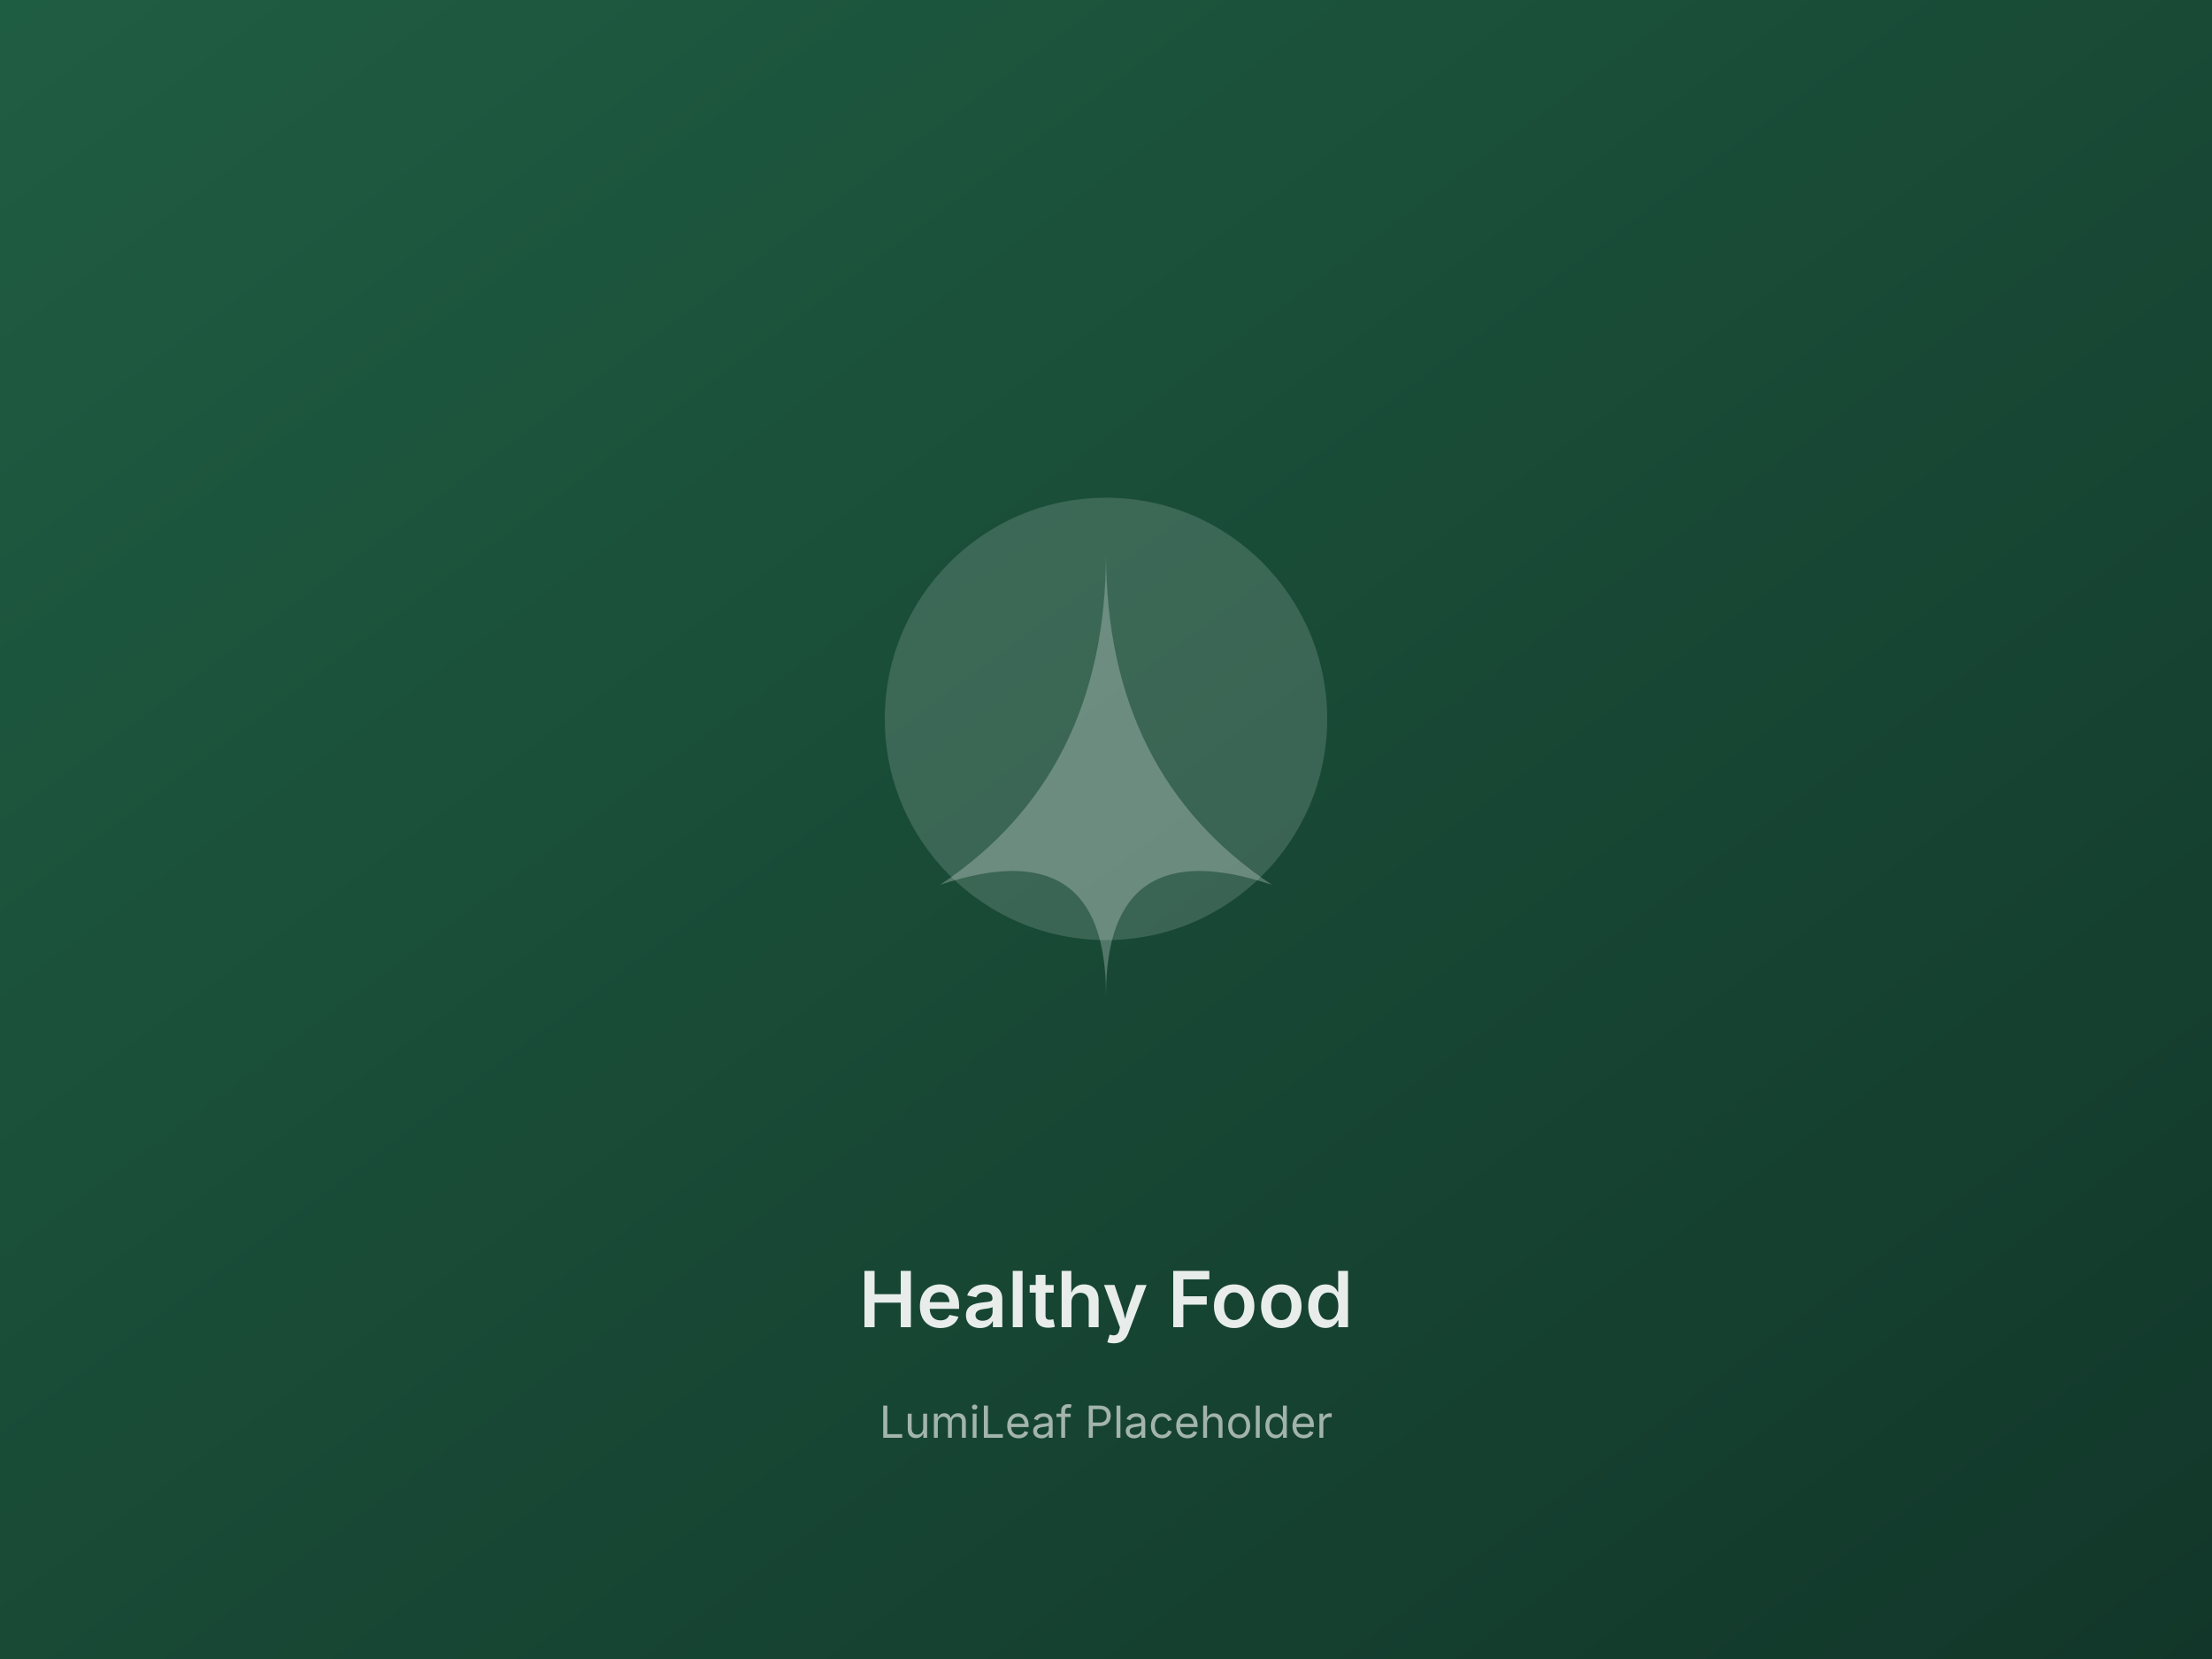
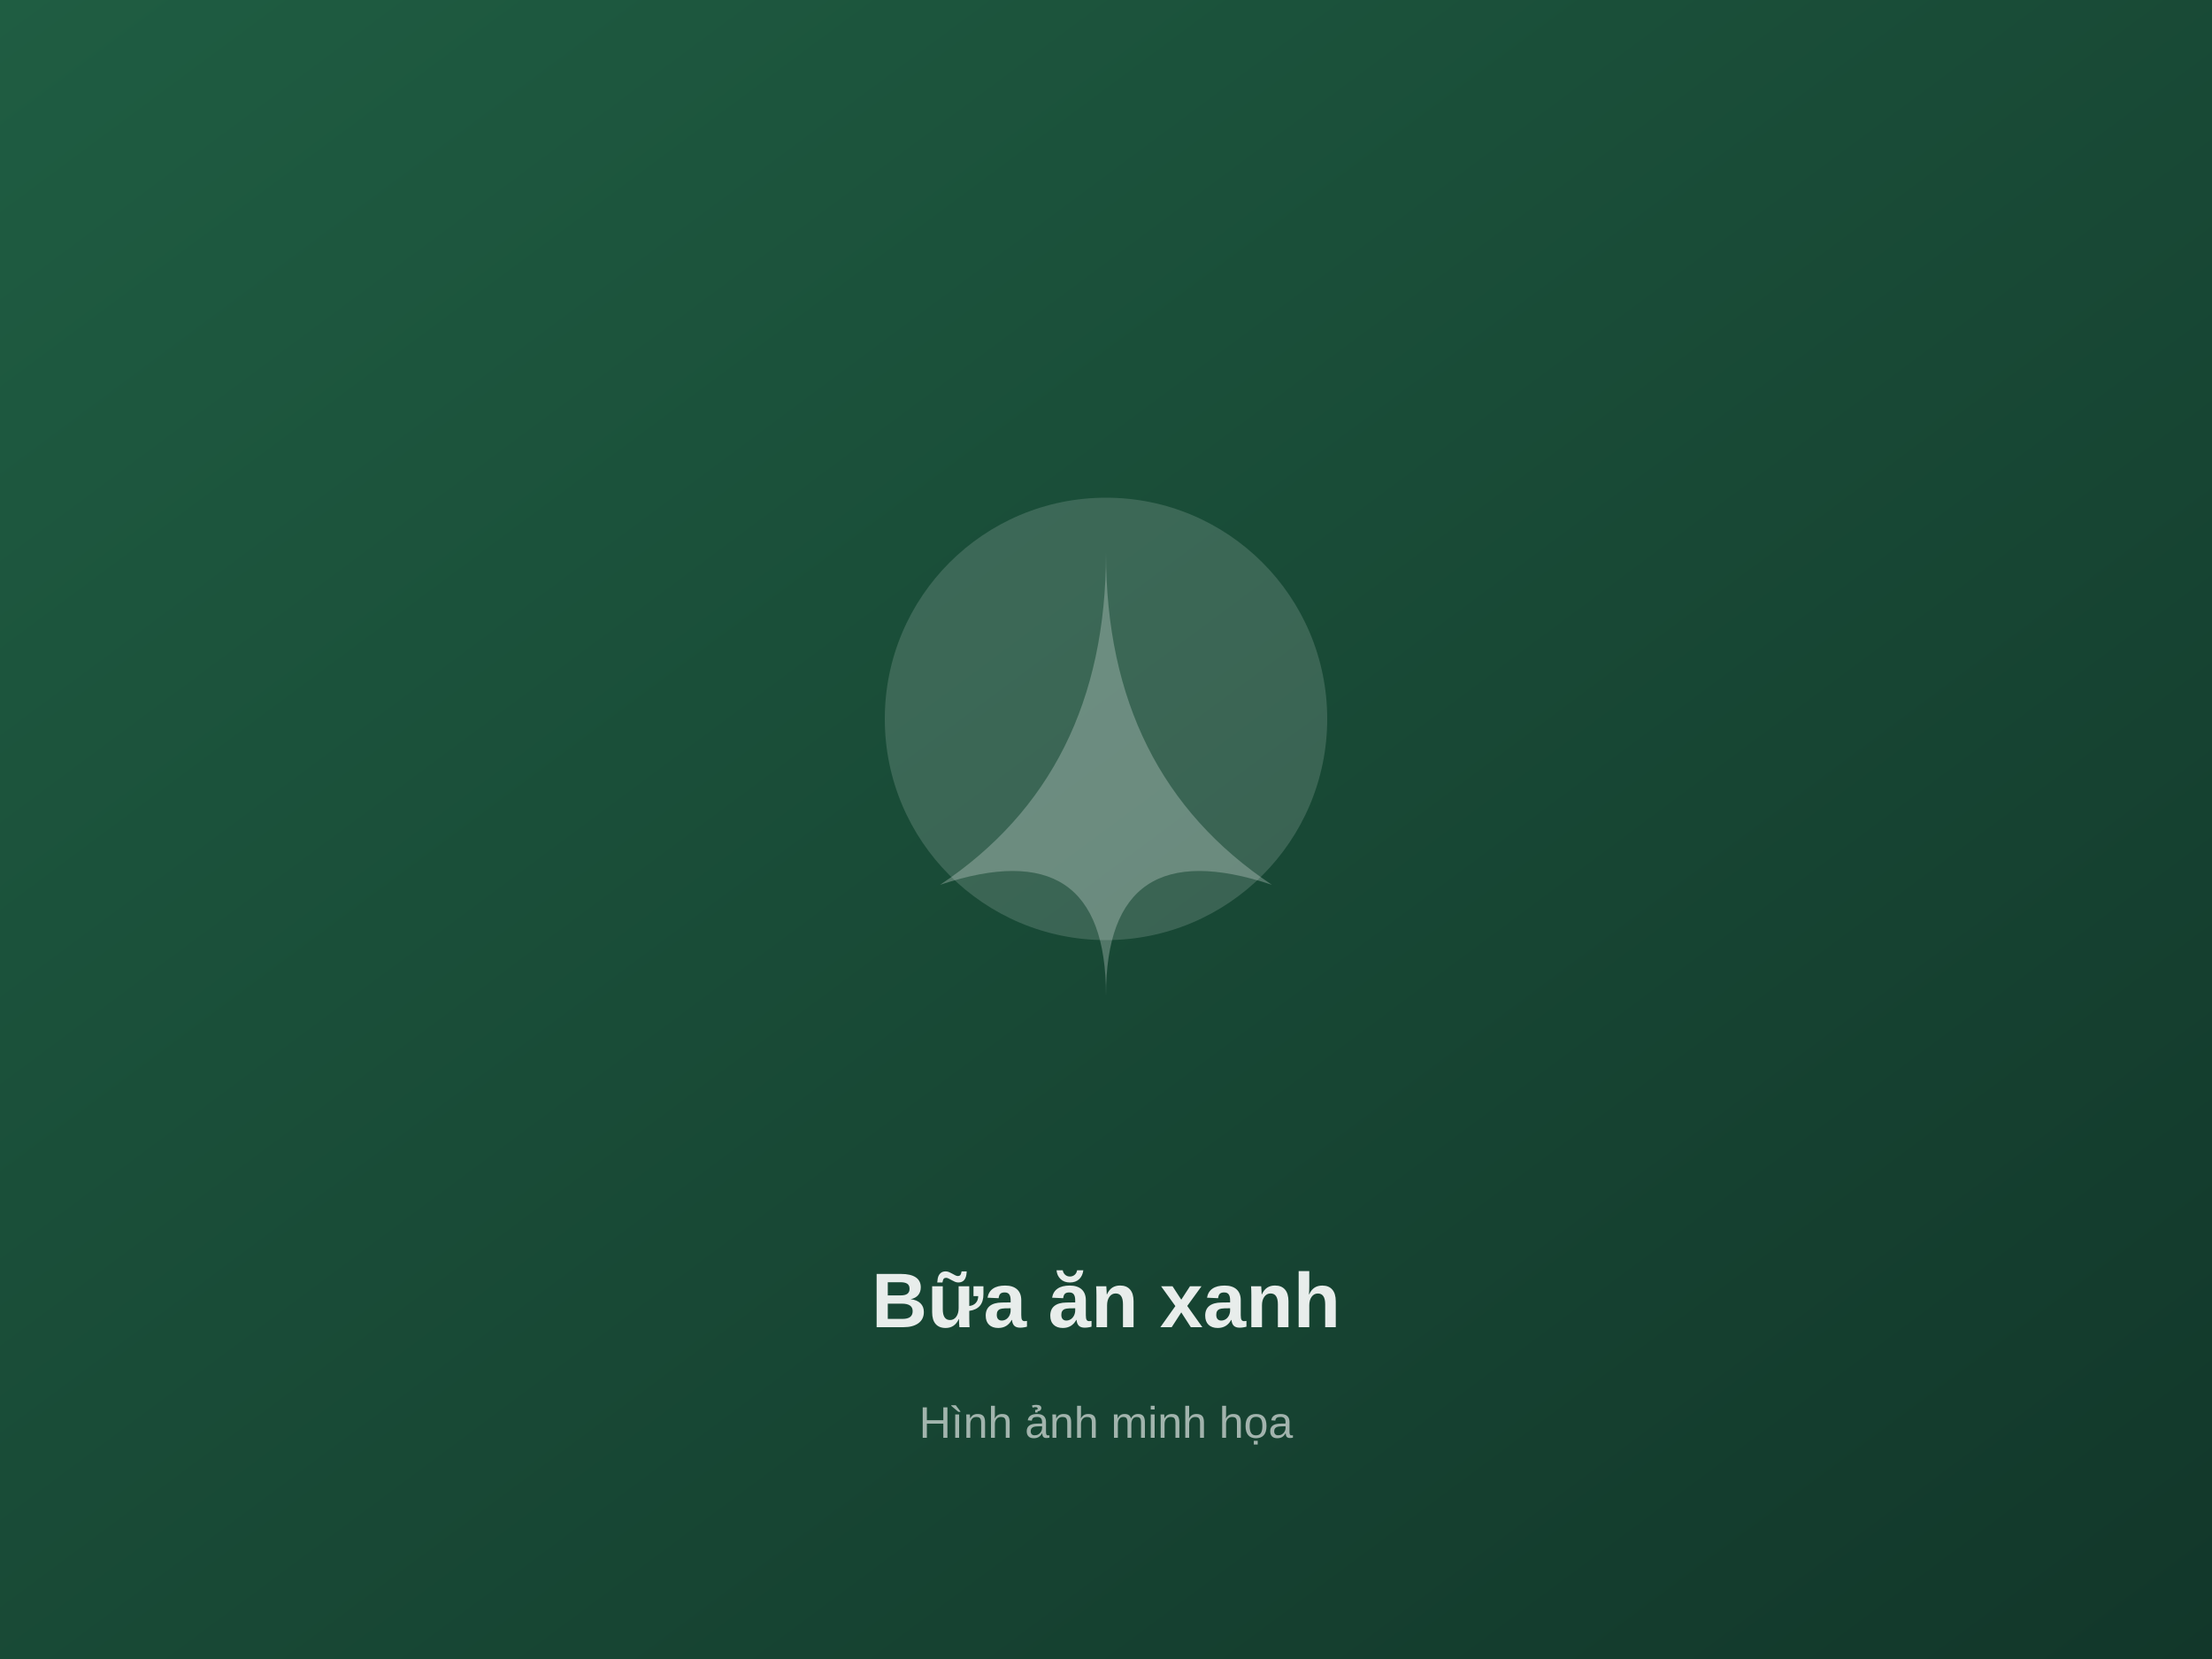
<svg xmlns="http://www.w3.org/2000/svg" viewBox="0 0 800 600" role="img">
  <defs>
    <linearGradient id="bg" x1="0%" y1="0%" x2="100%" y2="100%">
      <stop offset="0%" stop-color="#1F5D42" />
      <stop offset="100%" stop-color="#12372A" />
    </linearGradient>
  </defs>
  <rect width="800" height="600" fill="url(#bg)" />
  <circle cx="400" cy="260" r="80" fill="rgba(255,255,255,0.15)" />
  <path d="M400 200 Q400 280 340 320 Q400 300 400 360 Q400 300 460 320 Q400 280 400 200" fill="rgba(255,255,255,0.25)" />
-   <text x="400" y="480" text-anchor="middle" font-family="Inter, sans-serif" font-size="28" fill="rgba(255,255,255,0.9)" font-weight="600">Healthy Food</text>
-   <text x="400" y="520" text-anchor="middle" font-family="Inter, sans-serif" font-size="16" fill="rgba(255,255,255,0.6)">LumiLeaf Placeholder</text>
+   <text x="400" y="480" text-anchor="middle" font-family="Be Vietnam Pro, Arial, sans-serif" font-size="28" fill="rgba(255,255,255,0.9)" font-weight="600">Bữa ăn xanh</text>
+   <text x="400" y="520" text-anchor="middle" font-family="Be Vietnam Pro, Arial, sans-serif" font-size="16" fill="rgba(255,255,255,0.6)">Hình ảnh minh họa</text>
</svg>
